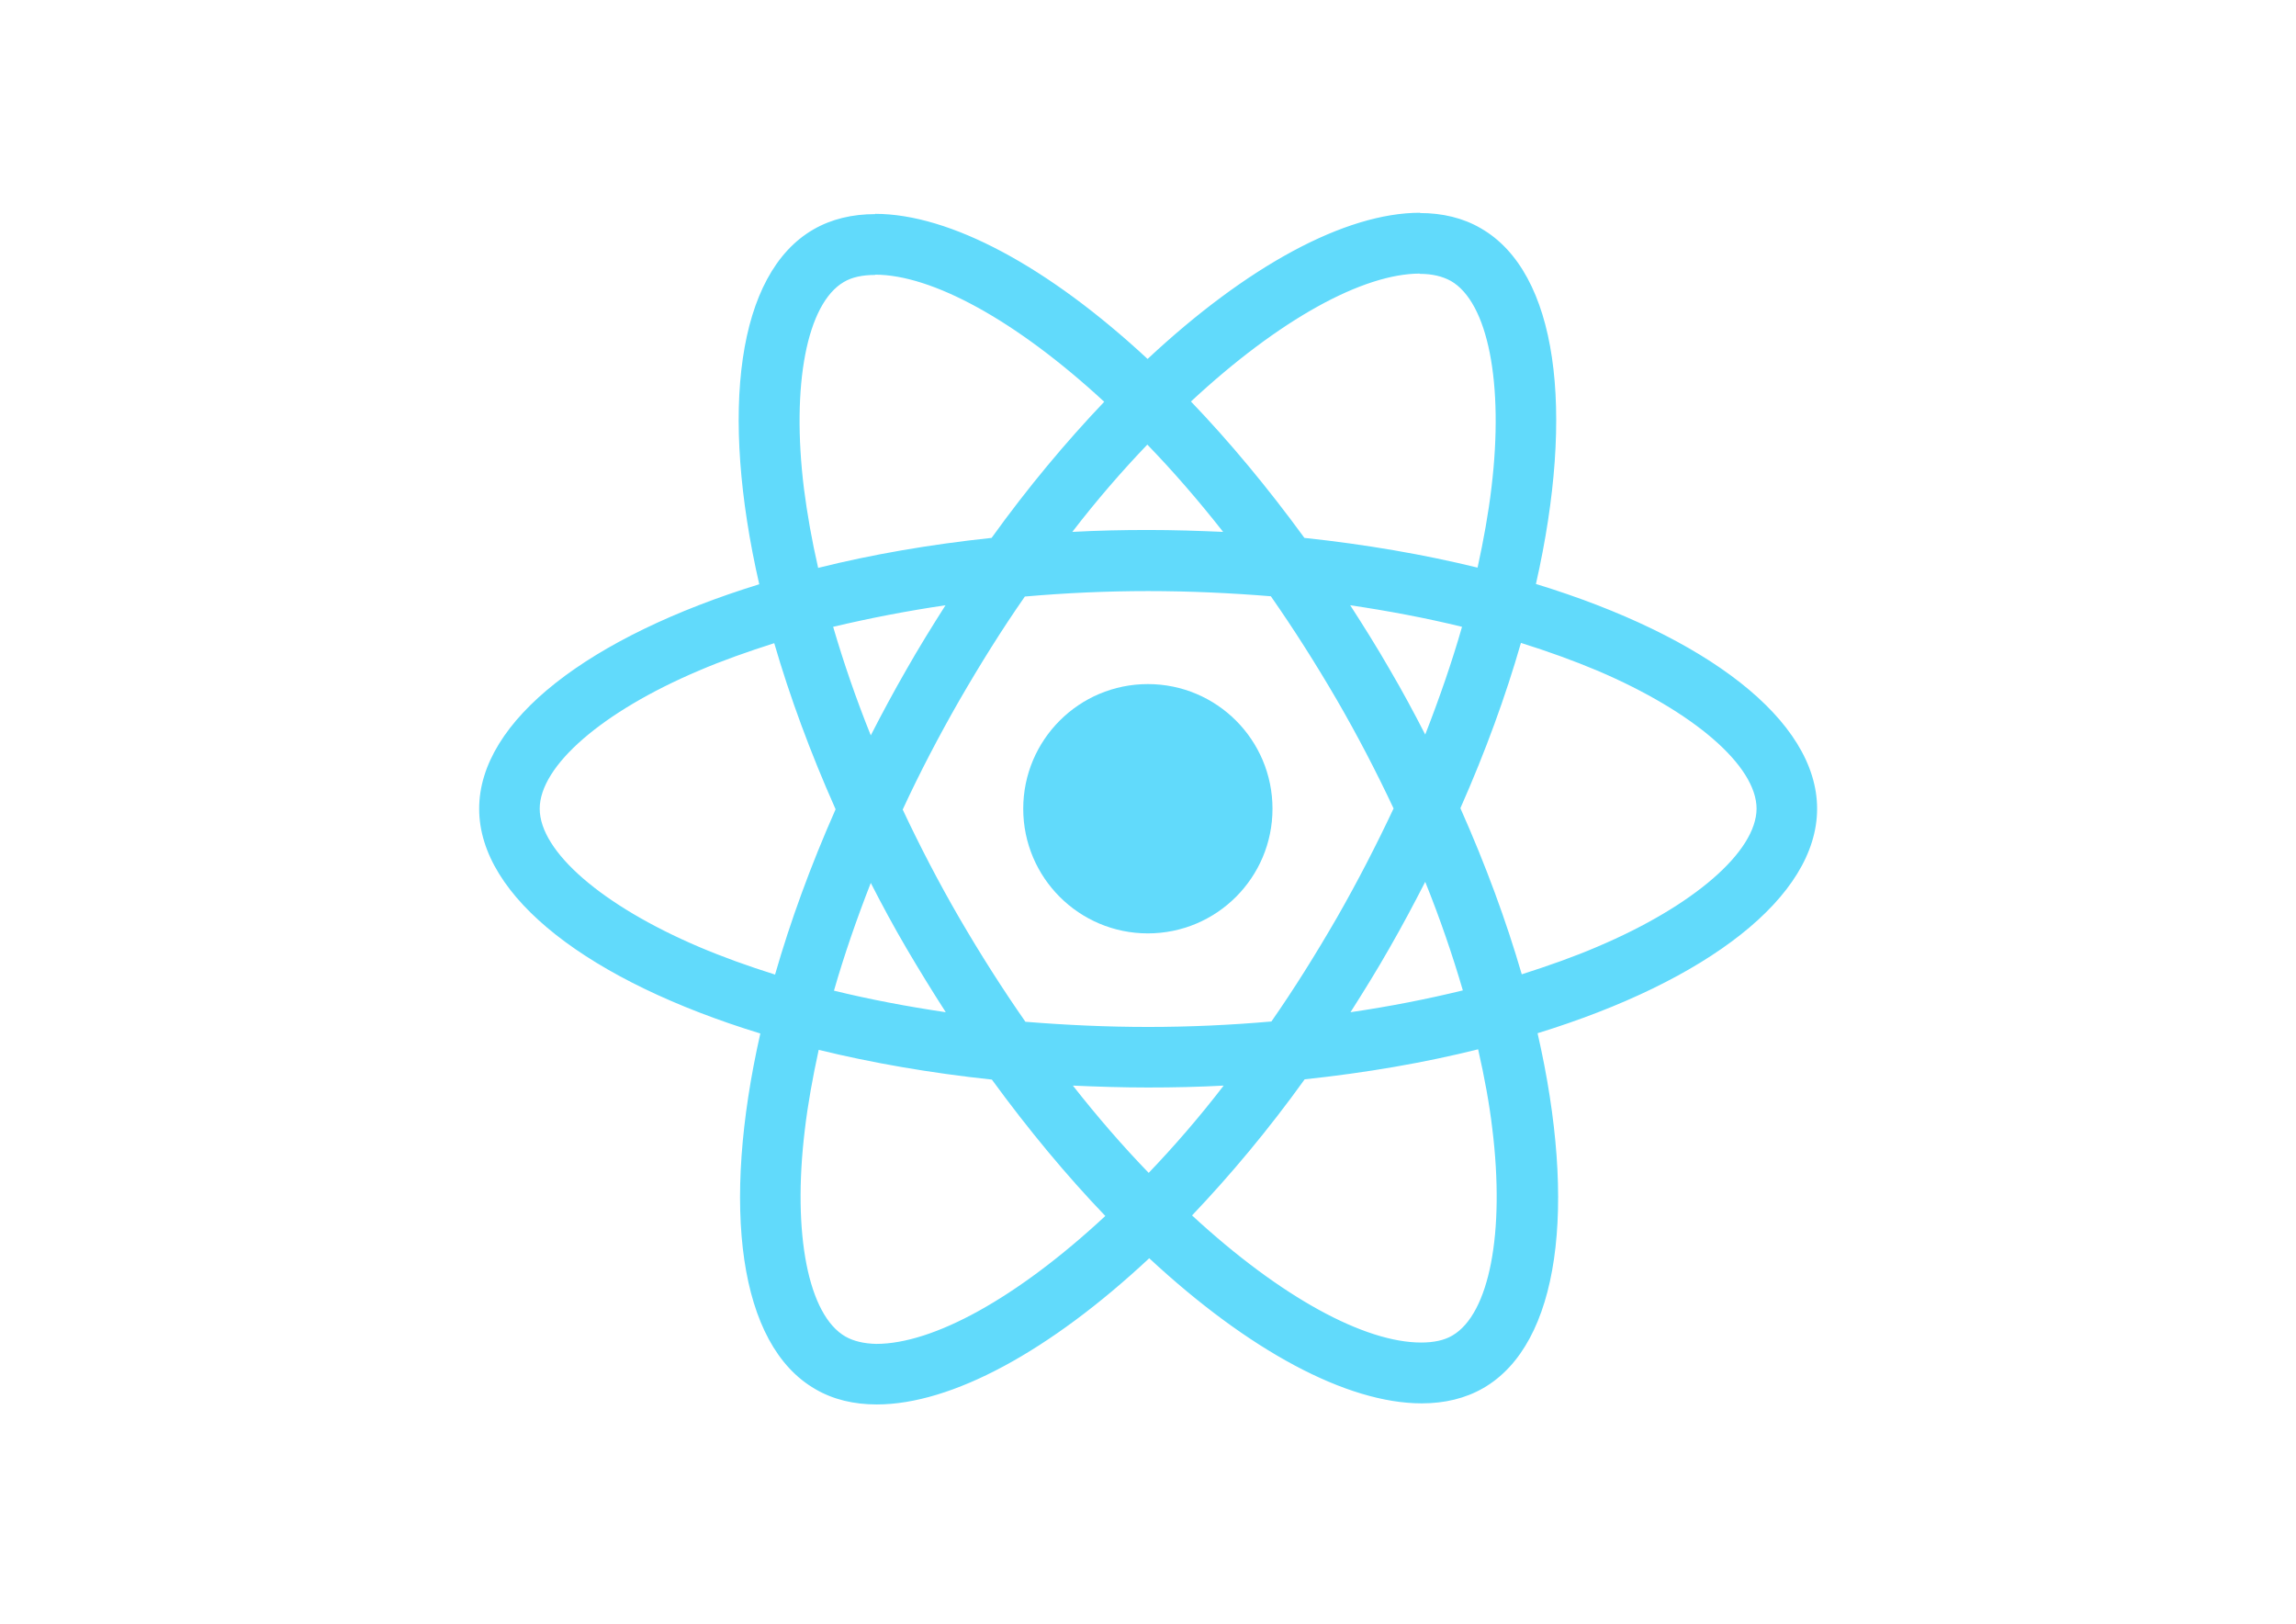
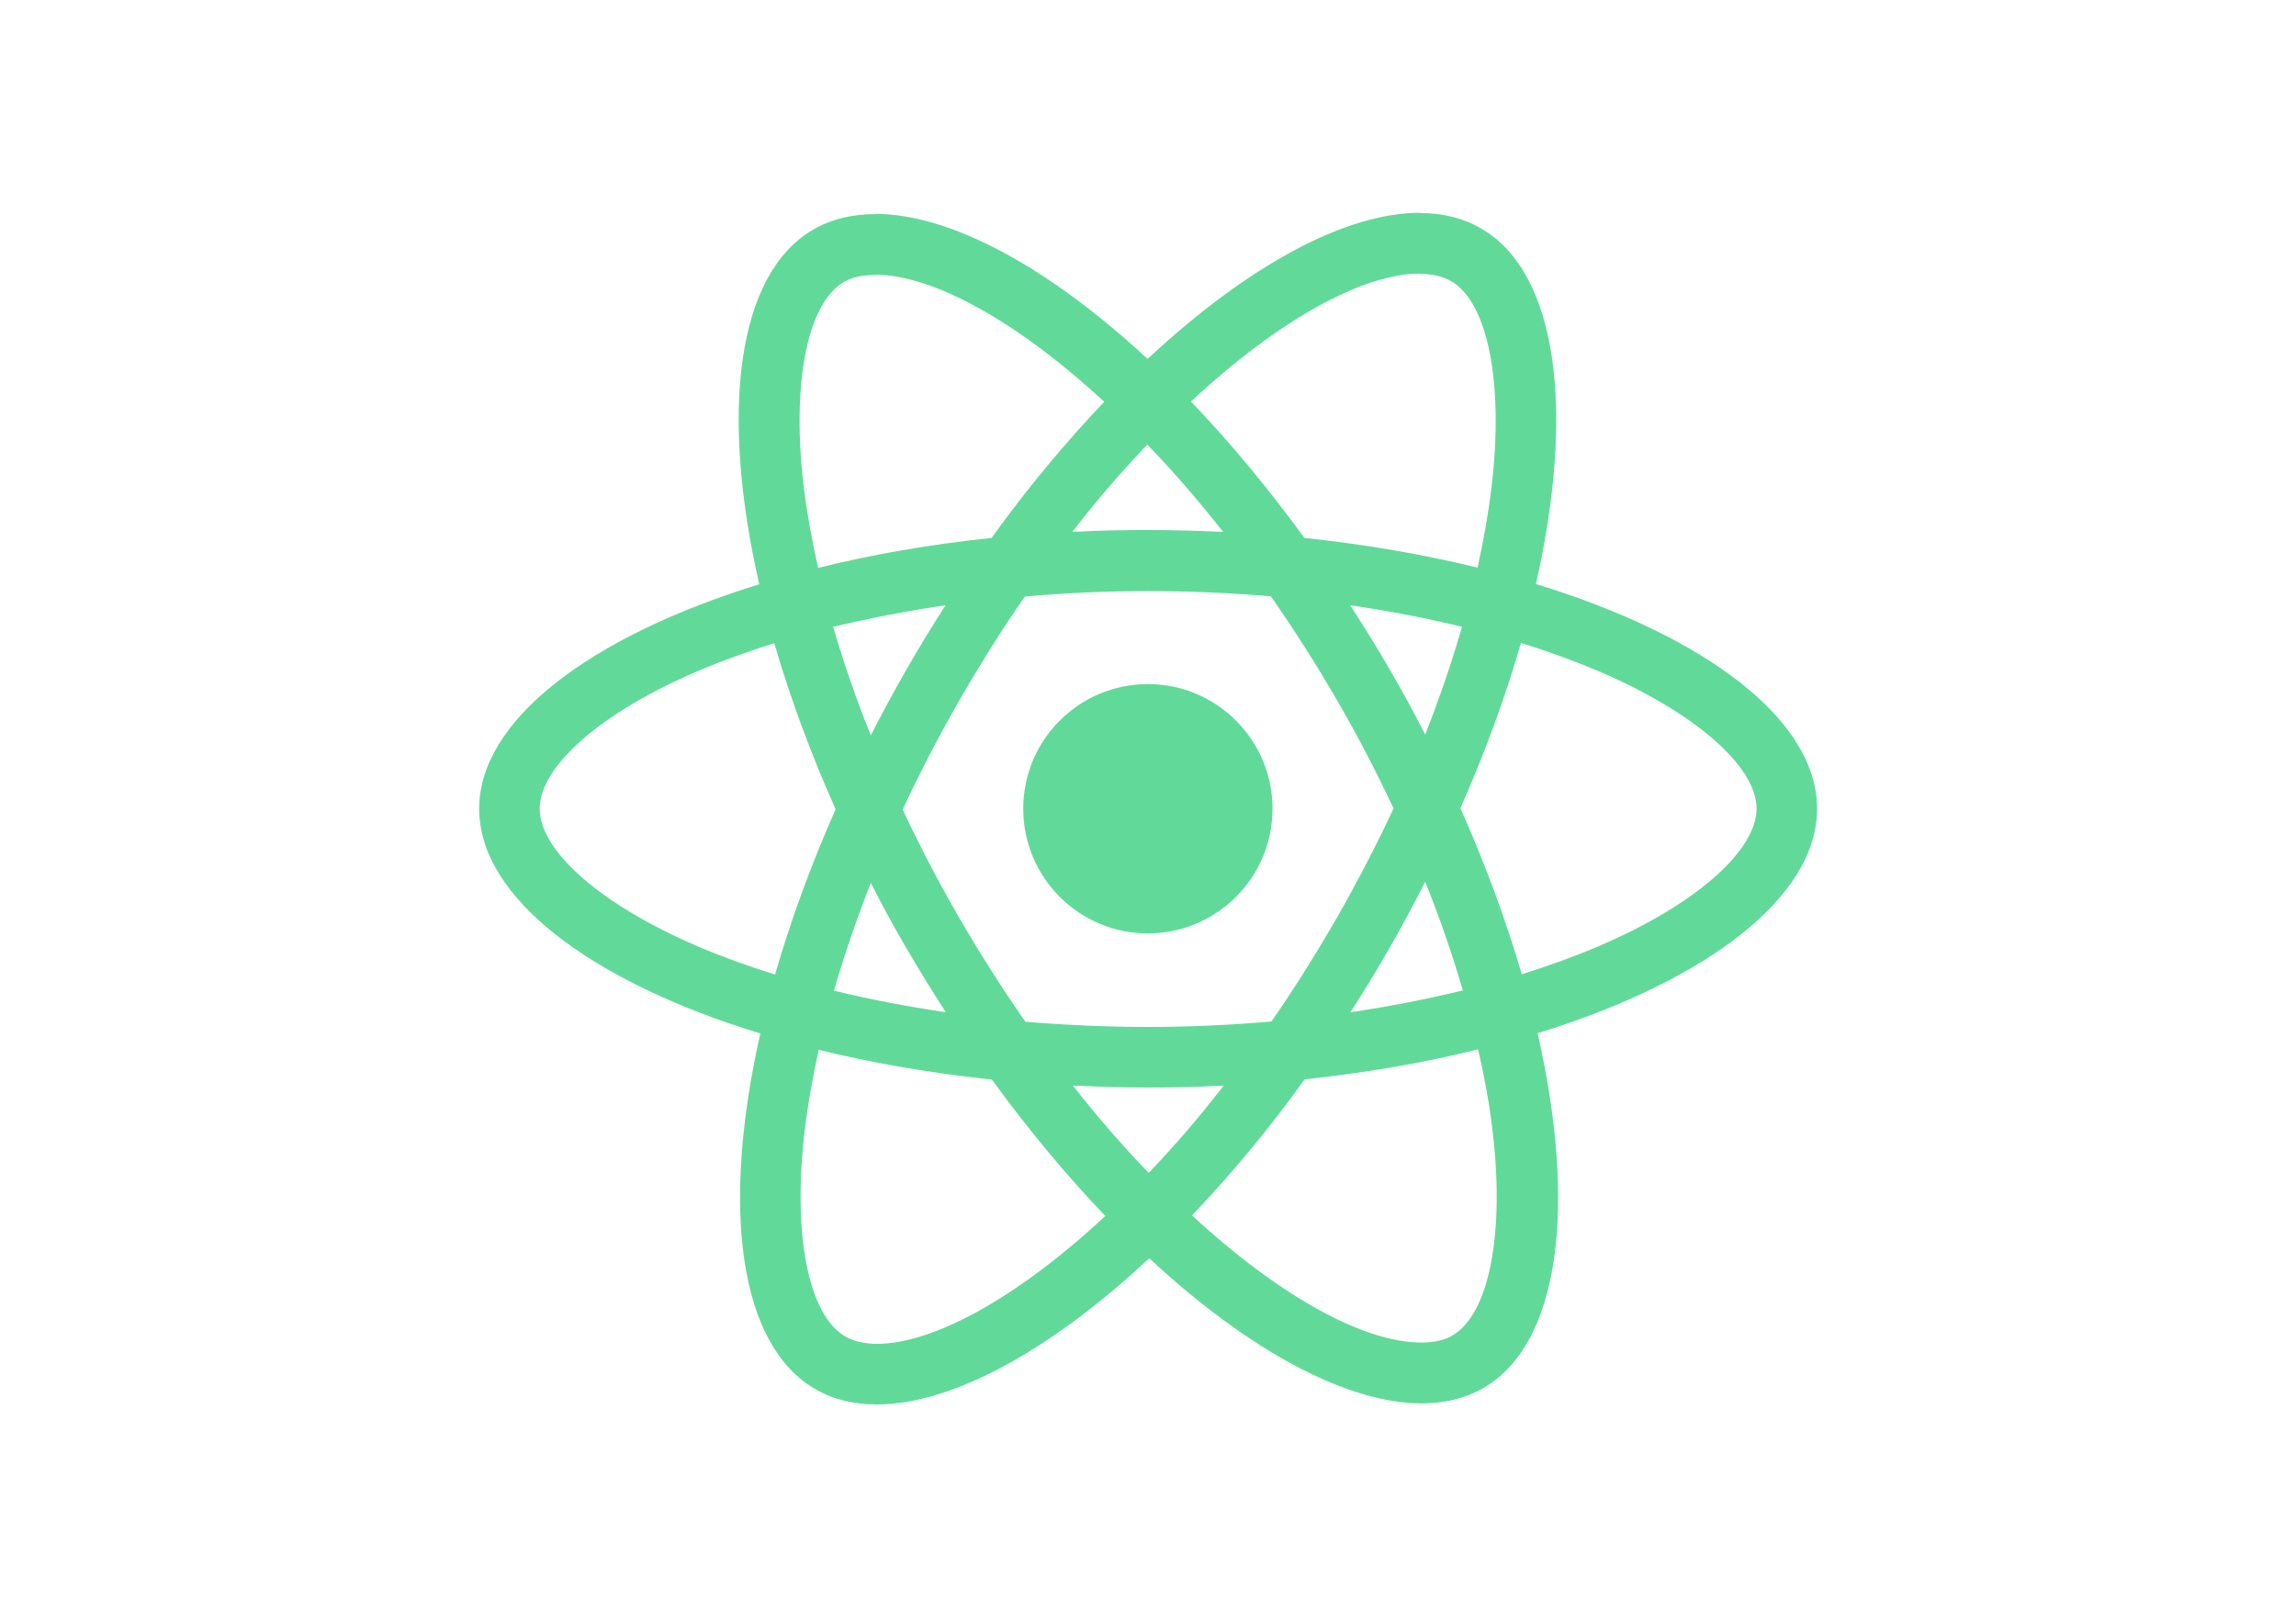
<svg xmlns="http://www.w3.org/2000/svg" viewBox="0 0 841.9 595.3">
-   <g fill="#61DAFB">
+   <g fill="#61DA99">
    <path d="M666.3 296.5c0-32.5-40.7-63.3-103.1-82.4 14.4-63.6 8-114.2-20.2-130.4-6.5-3.8-14.1-5.6-22.4-5.6v22.3c4.6 0 8.3.9 11.4 2.6 13.6 7.8 19.5 37.5 14.9 75.7-1.1 9.4-2.9 19.3-5.1 29.4-19.6-4.8-41-8.5-63.5-10.9-13.5-18.5-27.5-35.3-41.6-50 32.6-30.3 63.2-46.9 84-46.9V78c-27.5 0-63.5 19.6-99.9 53.6-36.4-33.8-72.4-53.2-99.9-53.2v22.3c20.7 0 51.4 16.5 84 46.6-14 14.7-28 31.4-41.3 49.9-22.6 2.4-44 6.1-63.6 11-2.3-10-4-19.7-5.2-29-4.7-38.2 1.1-67.9 14.6-75.8 3-1.8 6.9-2.6 11.5-2.6V78.5c-8.4 0-16 1.8-22.6 5.6-28.1 16.2-34.4 66.7-19.9 130.1-62.2 19.2-102.7 49.9-102.7 82.3 0 32.5 40.7 63.3 103.1 82.4-14.4 63.6-8 114.2 20.2 130.4 6.5 3.8 14.1 5.6 22.5 5.6 27.5 0 63.5-19.6 99.9-53.6 36.4 33.8 72.4 53.2 99.9 53.2 8.4 0 16-1.8 22.6-5.6 28.1-16.2 34.4-66.7 19.9-130.1 62-19.1 102.5-49.9 102.5-82.3zm-130.2-66.7c-3.7 12.9-8.3 26.2-13.5 39.5-4.1-8-8.4-16-13.1-24-4.6-8-9.5-15.8-14.4-23.4 14.2 2.1 27.9 4.7 41 7.9zm-45.8 106.5c-7.8 13.5-15.8 26.3-24.1 38.2-14.9 1.3-30 2-45.2 2-15.1 0-30.2-.7-45-1.9-8.3-11.9-16.4-24.6-24.2-38-7.6-13.1-14.5-26.4-20.8-39.8 6.2-13.4 13.2-26.8 20.7-39.9 7.8-13.5 15.8-26.3 24.1-38.2 14.9-1.3 30-2 45.2-2 15.1 0 30.2.7 45 1.9 8.3 11.9 16.4 24.6 24.2 38 7.6 13.1 14.5 26.4 20.8 39.8-6.3 13.4-13.2 26.8-20.7 39.9zm32.3-13c5.4 13.4 10 26.8 13.8 39.8-13.1 3.2-26.9 5.9-41.2 8 4.9-7.7 9.8-15.6 14.4-23.7 4.6-8 8.9-16.1 13-24.1zM421.2 430c-9.3-9.6-18.6-20.3-27.8-32 9 .4 18.2.7 27.5.7 9.4 0 18.7-.2 27.8-.7-9 11.7-18.3 22.4-27.5 32zm-74.4-58.9c-14.2-2.1-27.9-4.7-41-7.9 3.7-12.9 8.3-26.2 13.5-39.5 4.1 8 8.4 16 13.1 24 4.7 8 9.5 15.8 14.4 23.4zM420.7 163c9.3 9.6 18.6 20.3 27.8 32-9-.4-18.2-.7-27.5-.7-9.4 0-18.7.2-27.8.7 9-11.7 18.3-22.4 27.5-32zm-74 58.9c-4.9 7.7-9.8 15.6-14.4 23.7-4.6 8-8.9 16-13 24-5.4-13.4-10-26.8-13.8-39.8 13.1-3.1 26.9-5.8 41.2-7.9zm-90.5 125.2c-35.4-15.1-58.3-34.9-58.3-50.6 0-15.7 22.9-35.6 58.3-50.6 8.6-3.7 18-7 27.7-10.1 5.7 19.6 13.2 40 22.5 60.9-9.2 20.8-16.6 41.1-22.2 60.6-9.9-3.1-19.3-6.5-28-10.2zM310 490c-13.6-7.8-19.5-37.5-14.9-75.7 1.1-9.4 2.9-19.3 5.1-29.4 19.6 4.8 41 8.5 63.5 10.9 13.5 18.5 27.5 35.3 41.6 50-32.6 30.3-63.2 46.9-84 46.9-4.5-.1-8.3-1-11.3-2.7zm237.2-76.2c4.7 38.2-1.1 67.9-14.6 75.8-3 1.8-6.9 2.6-11.5 2.6-20.7 0-51.4-16.5-84-46.6 14-14.7 28-31.4 41.3-49.9 22.6-2.4 44-6.1 63.6-11 2.3 10.1 4.1 19.8 5.2 29.1zm38.5-66.7c-8.6 3.7-18 7-27.7 10.1-5.7-19.6-13.2-40-22.5-60.9 9.2-20.8 16.6-41.1 22.2-60.6 9.9 3.1 19.3 6.5 28.1 10.2 35.4 15.1 58.3 34.9 58.3 50.6-.1 15.7-23 35.6-58.4 50.6zM320.8 78.4z" />
    <circle cx="420.9" cy="296.5" r="45.7" />
    <path d="M520.5 78.1z" />
  </g>
</svg>
